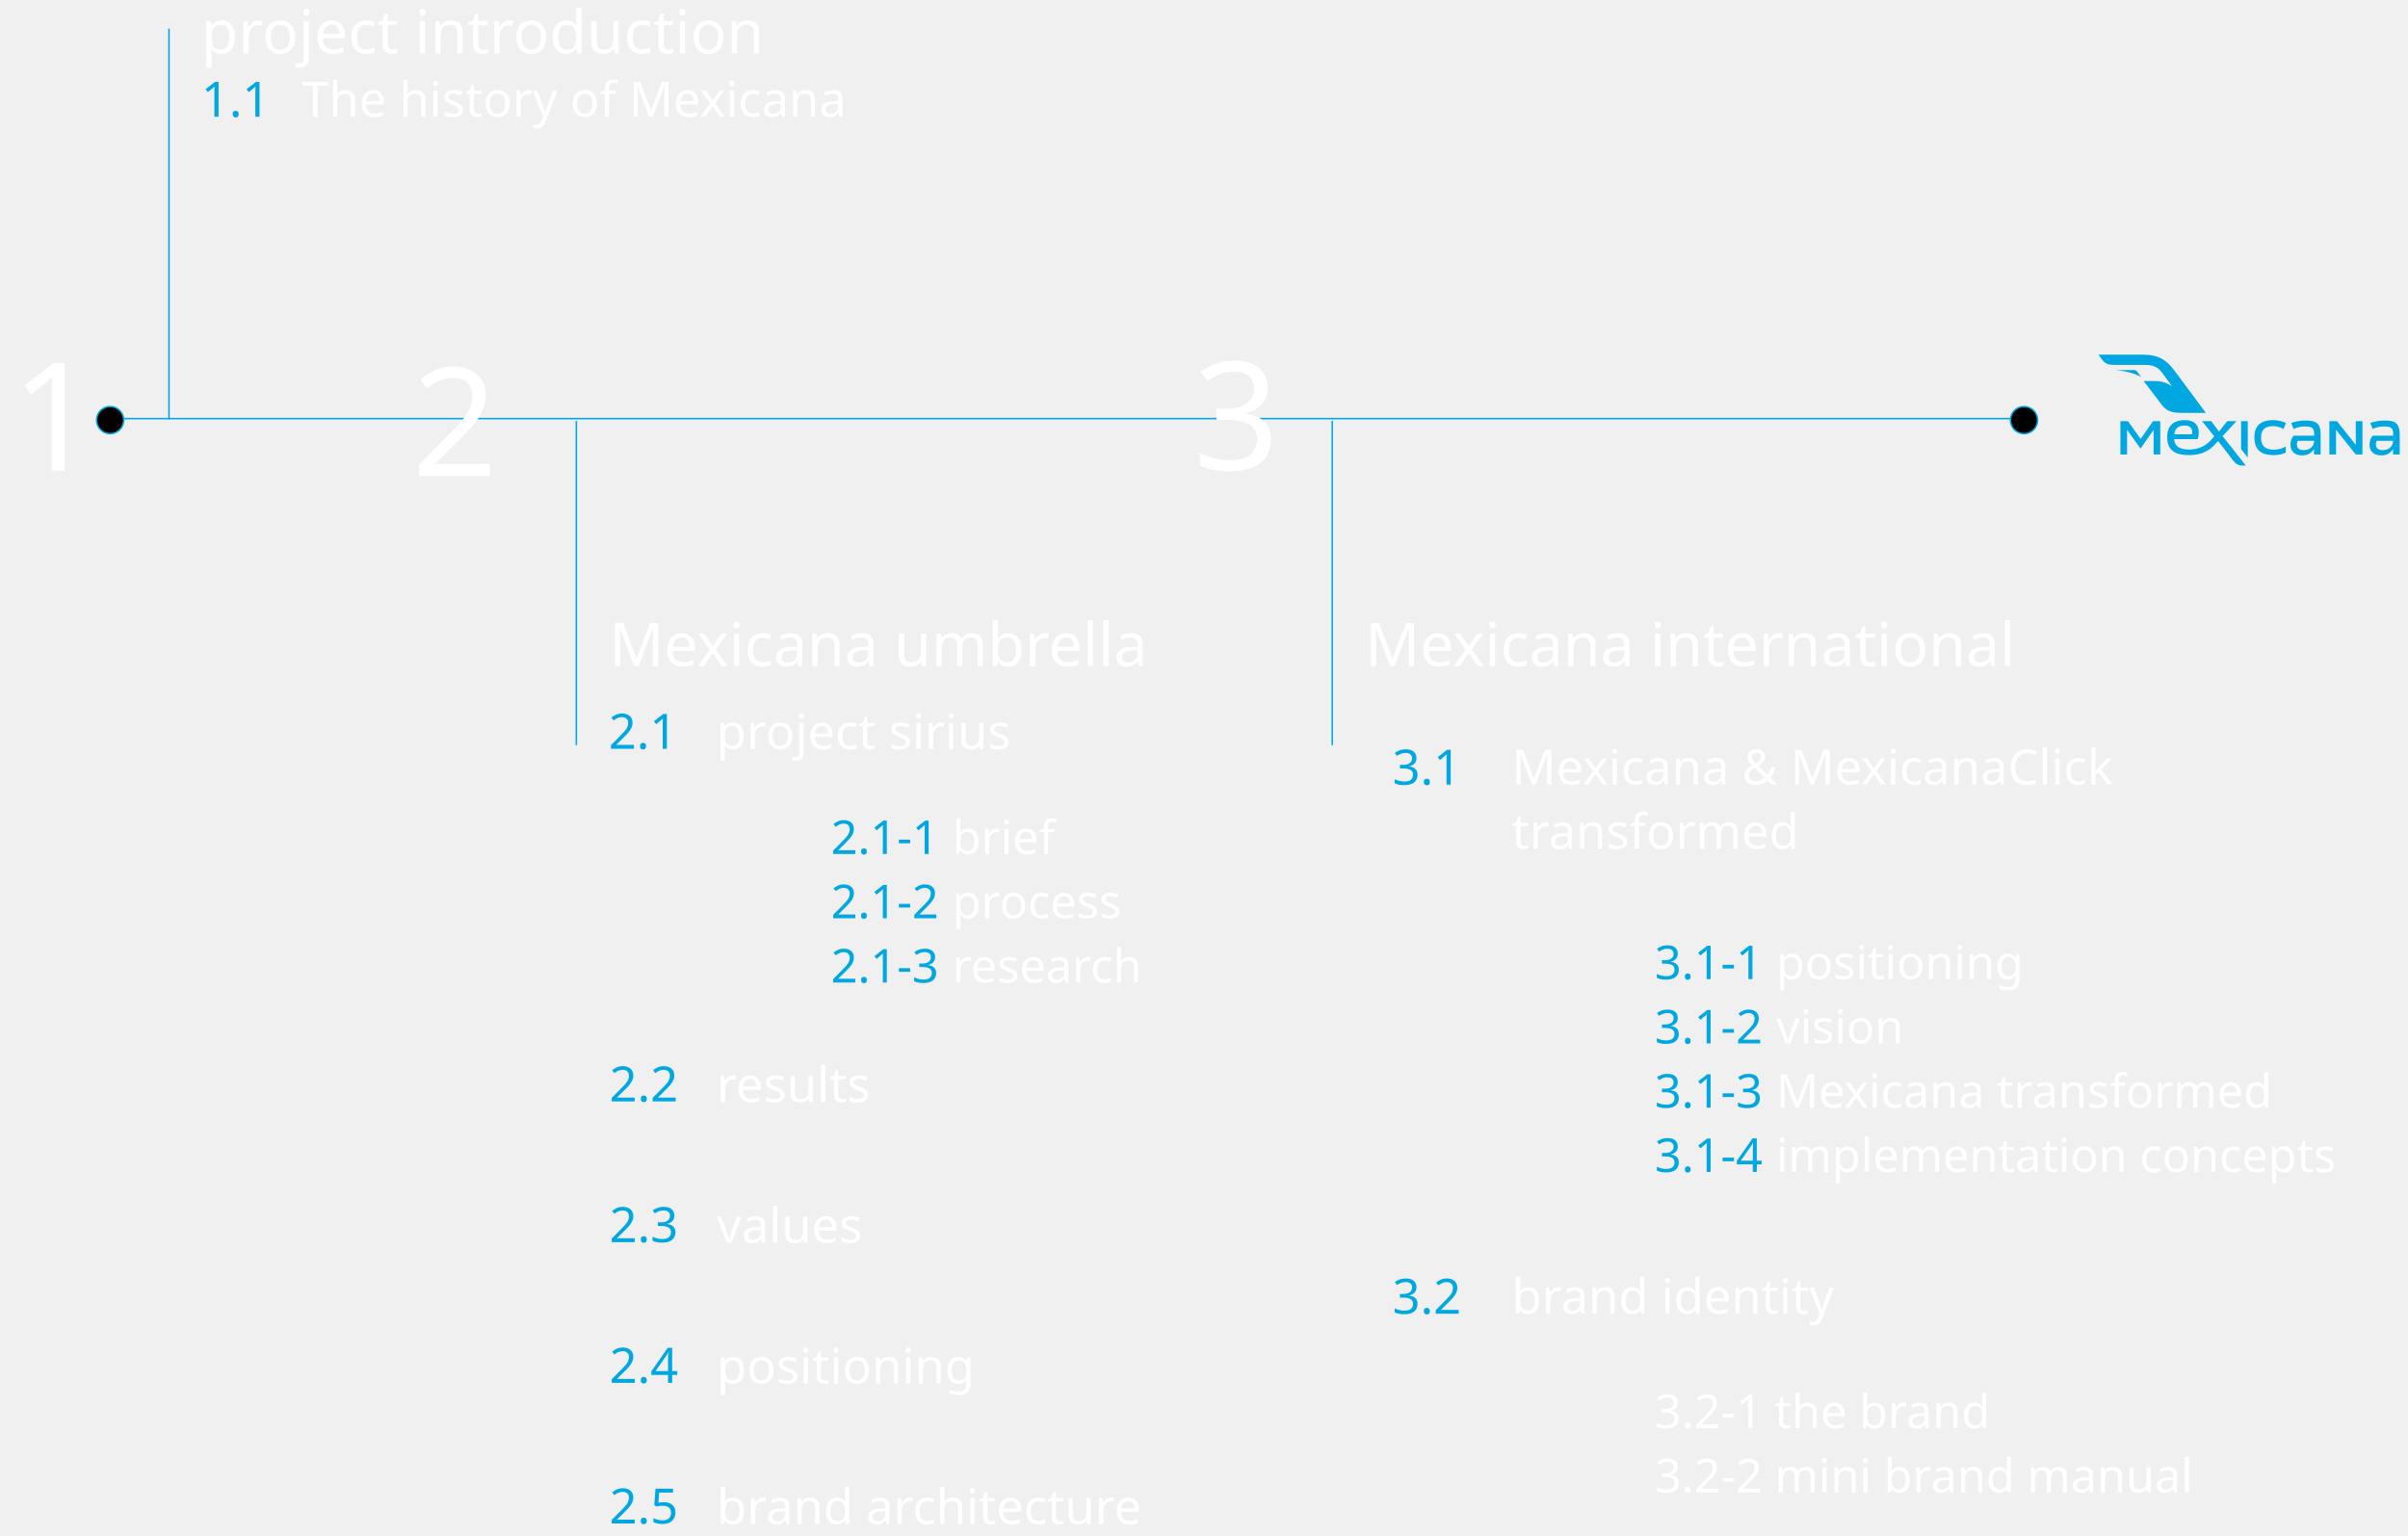
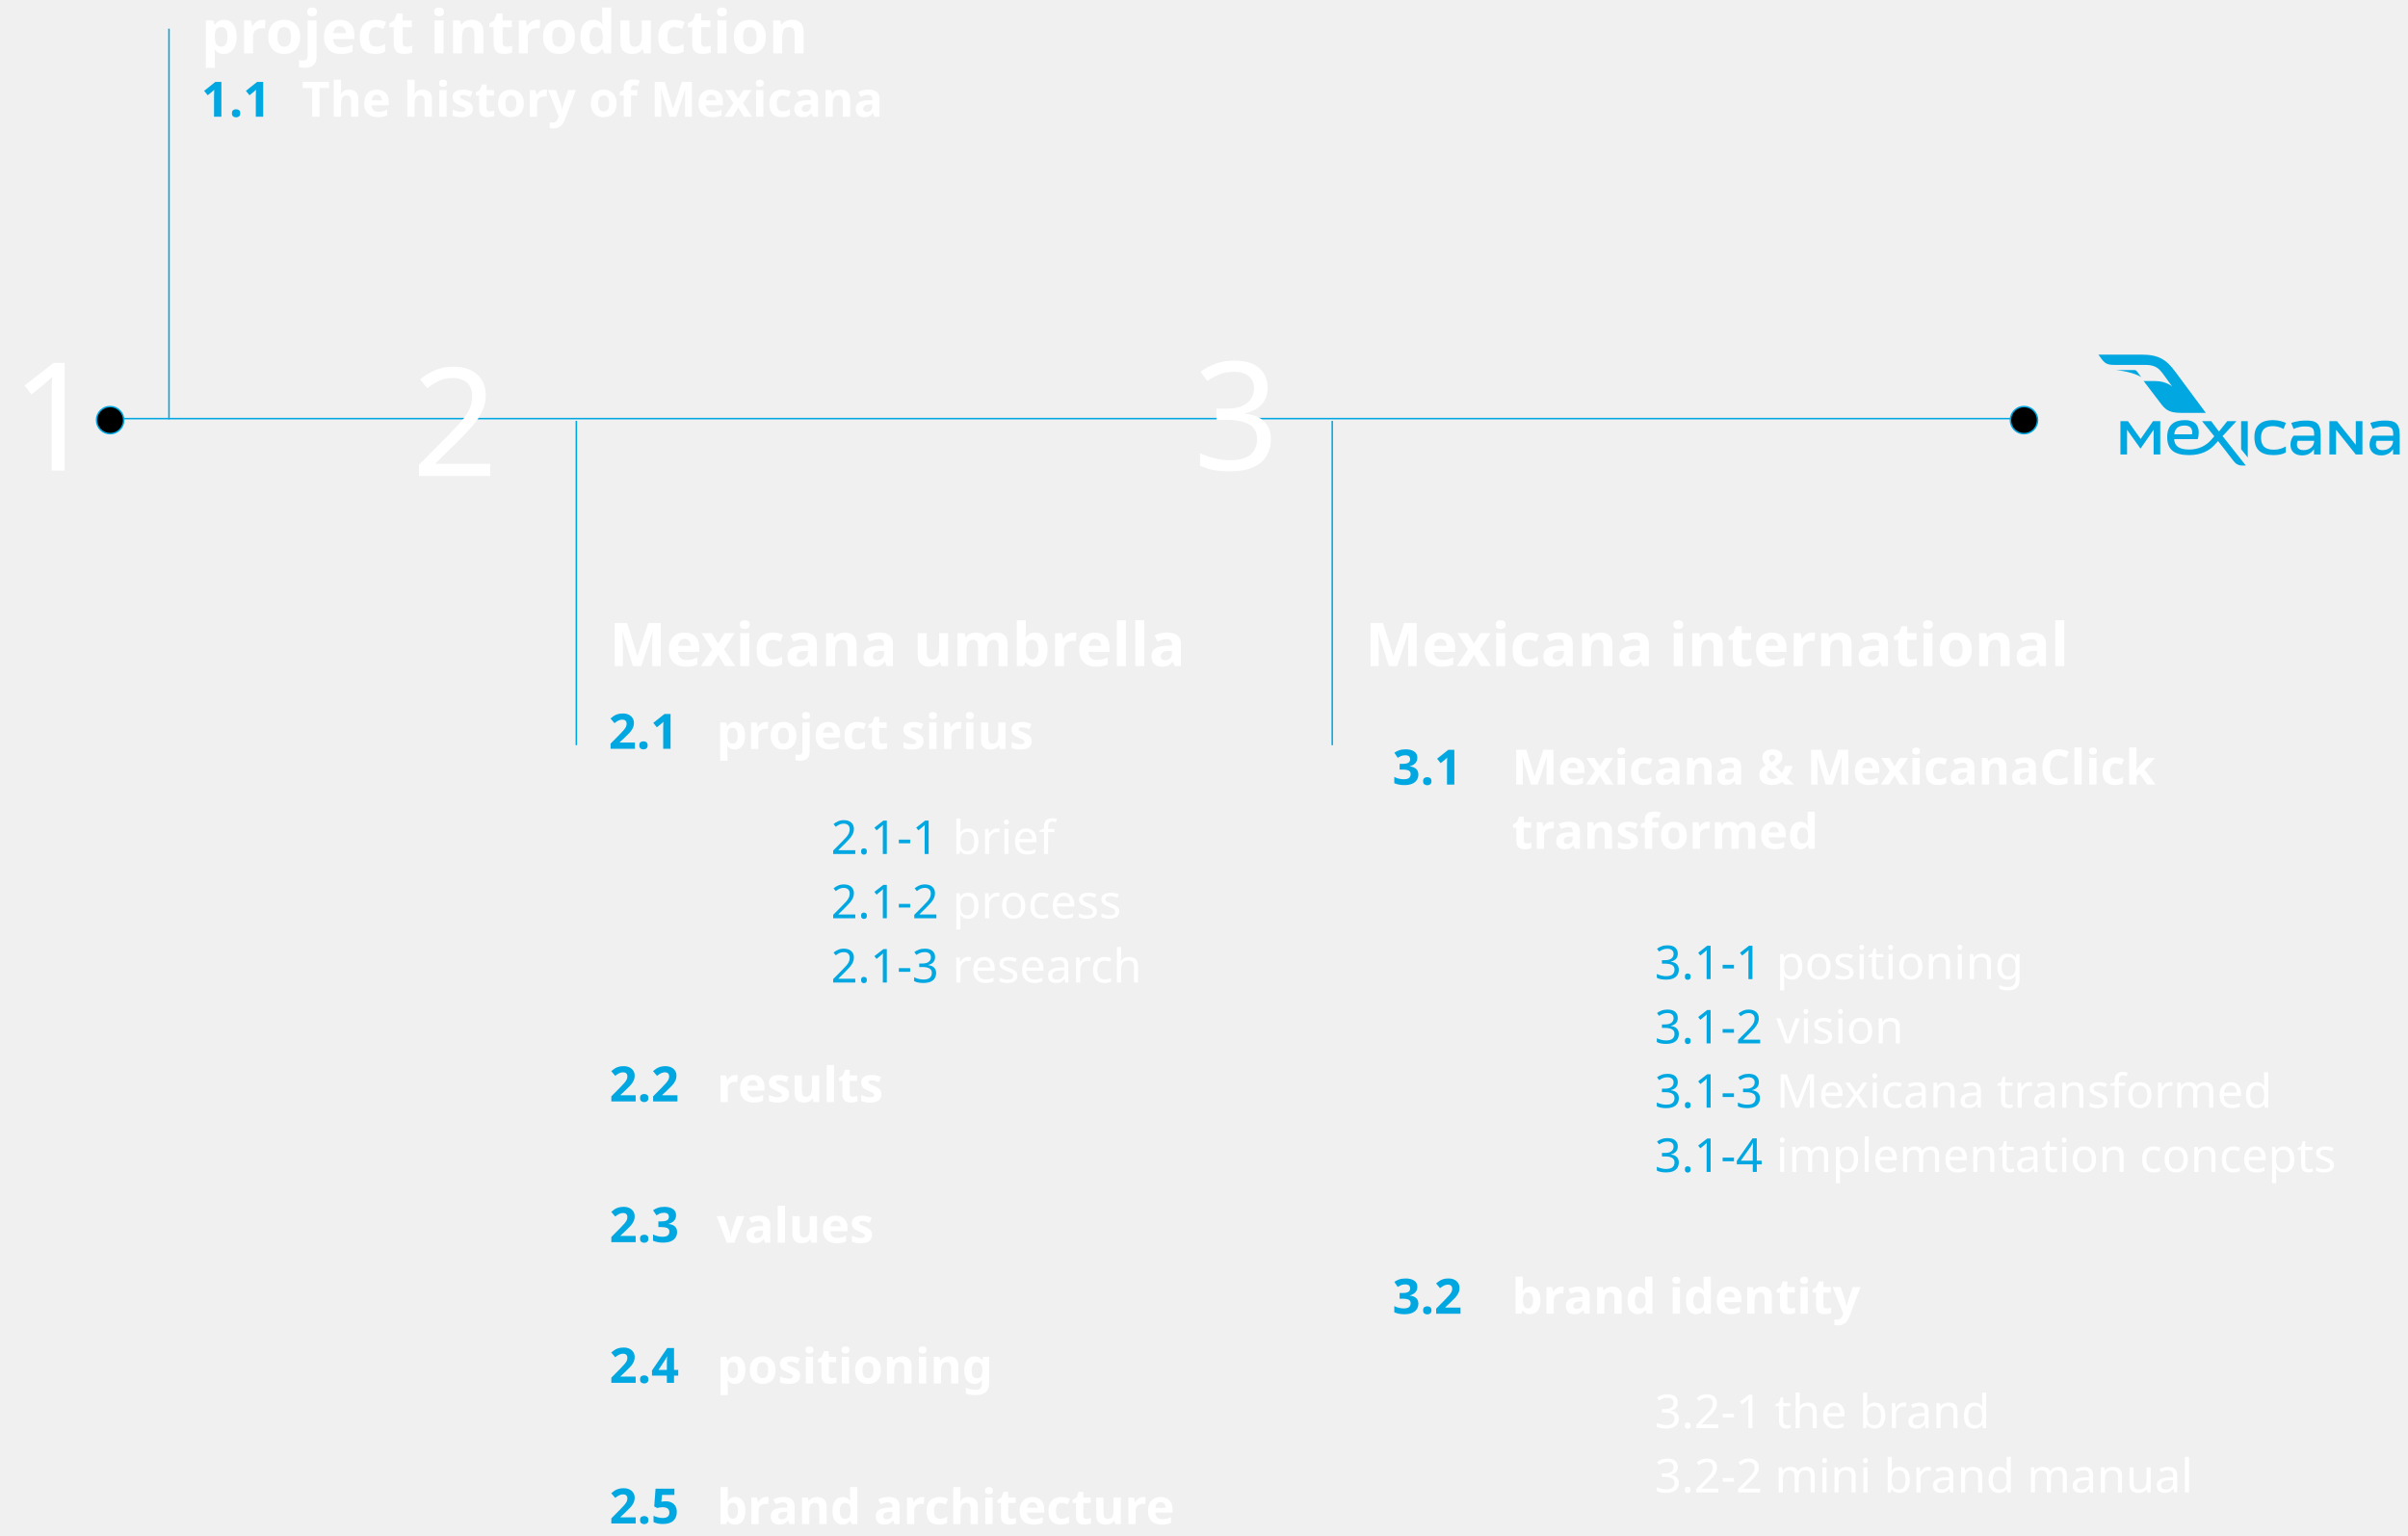
<svg xmlns="http://www.w3.org/2000/svg" version="1.1" id="Layer_1" x="0px" y="0px" viewBox="0 0 1596 1018" style="enable-background:new 0 0 1596 1018;" xml:space="preserve">
  <line style="fill:none;stroke:#00A7E1;stroke-miterlimit:10;" x1="1341.5" y1="277.5" x2="68" y2="277.5" />
  <g>
-     <path style="fill:#00A7E1;" d="M1402.4,245.3l12,0c1.1,0,1.5,0.3,2.1,1.1l2.7,3.6C1419.2,250,1414.4,246.6,1402.4,245.3" />
+     <path style="fill:#00A7E1;" d="M1402.4,245.3h12c1.1,0,1.5,0.3,2.1,1.1l2.7,3.6C1419.2,250,1414.4,246.6,1402.4,245.3" />
    <g>
      <path style="fill:#00A7E1;" d="M1462,273.7h-16.2c-6.8,0-9.9-1.3-13.2-5.6l-11.8-15.5h7.6c7.2,0,11.3,3.6,11.3,3.6l-6.2-8.5    c-3-4.1-5.7-5.8-11.8-5.8h-20.1c-4.3,0-6.2-0.6-8.6-3.8l-2.2-3h28.9c11,0,16.1,3.3,21.9,11.1L1462,273.7z" />
      <g>
        <polygon style="fill:#00A7E1;" points="1405.4,301.3 1405.4,279.2 1410.4,279.2 1418.8,291 1427,279.2 1431.8,279.2      1431.8,301.3 1427.4,301.3 1427.4,284.9 1418.7,297.4 1409.8,284.9 1409.8,301.3    " />
        <polygon style="fill:#00A7E1;" points="1485.4,279.2 1489.8,279.2 1489.8,303.3 1485.4,297.8    " />
        <path style="fill:#00A7E1;" d="M1459.5,279.2h6.1l5.1,6.9l5.5-6.9h6.1l-9.2,9.9l15.4,19.5h-2.6c-2.5,0-4.4-1.4-5.7-3.2     c-2.4-3.3-10.1-13-10.1-13l-2,2.2c-3.6,4.1-9.1,7.1-17.1,7.1c-9.7,0-14.6-3.4-14.6-12c0-8.4,5.1-11.2,11.8-11.2     c6.1,0,9.1,3.1,9.1,8.2c0,2.7-0.7,4.4-0.7,4.4H1441c0.3,4.6,3.3,6.9,10,6.9c6.4,0,11.4-2.7,14.7-6.6l1.9-2.2L1459.5,279.2z      M1448,282.1c-5,0-6.6,2.7-6.9,5.8h11.7c0,0,0.2-0.5,0.2-1.3C1452.9,283.2,1450.7,282.1,1448,282.1" />
        <path style="fill:#00A7E1;" d="M1515.1,280.4l-1.6,4c0,0-3-1.9-7-1.9c-4.6,0-7.9,1.8-7.9,7.6c0,5.6,2.8,8,8.4,8c5,0,8-2.2,8-2.2     v4c0,0-2.4,1.8-8.1,1.8c-8.6,0-12.7-3.7-12.7-12c0-8,5-11.2,12.2-11.2C1511.8,278.6,1515.1,280.4,1515.1,280.4" />
-         <path style="fill:#00A7E1;" d="M1538.1,288.2l0,13.1h-4.4l0-3.4h-0.2c0,0-2,4-7.6,4c-5.7,0-7.8-3.4-7.8-7.1c0-3.8,2.1-6,2.1-6     l13.6,0v-0.8c0-4.3-1.3-5.3-6.3-5.3c-4.3,0-7.3,1.7-7.3,1.7l-1.6-4c0,0,3.9-1.6,9.2-1.6C1534.9,278.6,1538.1,280.4,1538.1,288.2      M1526.8,298.4c4.3,0,7-2.6,7-6.2l-10.8,0c0,0-0.6,0.7-0.6,2.3C1522.3,296.6,1523.4,298.4,1526.8,298.4" />
+         <path style="fill:#00A7E1;" d="M1538.1,288.2v13.1h-4.4v-3.4h-0.2c0,0-2,4-7.6,4c-5.7,0-7.8-3.4-7.8-7.1c0-3.8,2.1-6,2.1-6h13.6     V288c0-4.3-1.3-5.3-6.3-5.3c-4.3,0-7.3,1.7-7.3,1.7l-1.6-4c0,0,3.9-1.6,9.2-1.6C1534.9,278.6,1538.1,280.4,1538.1,288.2      M1526.8,298.4c4.3,0,7-2.6,7-6.2H1523c0,0-0.6,0.7-0.6,2.3C1522.3,296.6,1523.4,298.4,1526.8,298.4" />
        <polygon style="fill:#00A7E1;" points="1543.9,301.3 1543.9,279.2 1548.9,279.2 1561.4,294.9 1561.4,279.2 1565.8,279.2      1565.8,301.3 1561.4,301.3 1548.3,284.9 1548.3,301.3    " />
-         <path style="fill:#00A7E1;" d="M1590.5,288.2l0,13.1h-4.4l0-3.4h-0.2c0,0-2,4-7.6,4c-5.7,0-7.8-3.4-7.8-7.1c0-3.8,2.1-6,2.1-6     l13.6,0v-0.8c0-4.3-1.3-5.3-6.3-5.3c-4.3,0-7.3,1.7-7.3,1.7l-1.6-4c0,0,3.9-1.6,9.2-1.6C1587.2,278.6,1590.5,280.4,1590.5,288.2      M1579.1,298.4c4.3,0,7-2.6,7-6.2l-10.8,0c0,0-0.6,0.7-0.6,2.3C1574.7,296.6,1575.8,298.4,1579.1,298.4" />
+         <path style="fill:#00A7E1;" d="M1590.5,288.2v13.1h-4.4v-3.4h-0.2c0,0-2,4-7.6,4c-5.7,0-7.8-3.4-7.8-7.1c0-3.8,2.1-6,2.1-6h13.6     V288c0-4.3-1.3-5.3-6.3-5.3c-4.3,0-7.3,1.7-7.3,1.7l-1.6-4c0,0,3.9-1.6,9.2-1.6C1587.2,278.6,1590.5,280.4,1590.5,288.2      M1579.1,298.4c4.3,0,7-2.6,7-6.2h-10.8c0,0-0.6,0.7-0.6,2.3C1574.7,296.6,1575.8,298.4,1579.1,298.4" />
      </g>
    </g>
  </g>
-   <text transform="matrix(1 0 0 1 133.3182 35.3696)" style="fill:#FFFFFF; font-family:'TitilliumWeb-Bold'; font-size:40px;">project introduction</text>
-   <text transform="matrix(1 0 0 1 200.0023 77.3696)" style="fill:#FFFFFF; font-family:'TitilliumWeb-SemiBold'; font-size:32.319px;">The history of Mexicana</text>
+   <text transform="matrix(1 0 0 1 133.3182 35.3696)" style="fill:#FFFFFF; font-family:'Titillium Web', sans-serif; font-weight: 600; font-size:40px;">project introduction</text>
+   <text transform="matrix(1 0 0 1 200.0023 77.3696)" style="fill:#FFFFFF; font-family:'Titillium Web', sans-serif; font-weight: 600; font-size:32.319px;">The history of Mexicana</text>
  <g>
-     <text transform="matrix(1 0 0 1 133.3885 77.3696)" style="fill:#00A7E1; font-family:'TitilliumWeb-SemiBold'; font-size:32.319px;">1.1</text>
+     <text transform="matrix(1 0 0 1 133.3885 77.3696)" style="fill:#00A7E1; font-family:'Titillium Web', sans-serif; font-weight: 600; font-size:32.319px;">1.1</text>
  </g>
  <g>
-     <text transform="matrix(1 0 0 1 403.3885 496.3696)" style="fill:#00A7E1; font-family:'TitilliumWeb-SemiBold'; font-size:32.319px;">2.1</text>
+     <text transform="matrix(1 0 0 1 403.3885 496.3696)" style="fill:#00A7E1; font-family:'Titillium Web', sans-serif; font-weight: 600; font-size:32.319px;">2.1</text>
  </g>
  <g>
-     <text transform="matrix(1 0 0 1 550.7406 566.126)">
-       <tspan x="0" y="0" style="fill:#00A7E1; font-family:'TitilliumWeb-Regular'; font-size:31px;">2.1-1</tspan>
-       <tspan x="72.4" y="0" style="fill:#FFFFFF; font-family:'TitilliumWeb-Regular'; font-size:31px;"> brief</tspan>
-       <tspan x="0" y="42.6" style="fill:#00A7E1; font-family:'TitilliumWeb-Regular'; font-size:31px;">2.1-2</tspan>
-       <tspan x="72.4" y="42.6" style="fill:#FFFFFF; font-family:'TitilliumWeb-Regular'; font-size:31px;"> process</tspan>
-       <tspan x="0" y="85.2" style="fill:#00A7E1; font-family:'TitilliumWeb-Regular'; font-size:31px;">2.1-3</tspan>
-       <tspan x="72.4" y="85.2" style="fill:#FFFFFF; font-family:'TitilliumWeb-Regular'; font-size:31px;"> research</tspan>
-     </text>
+     <text transform="matrix(1 0 0 1 550.7406 566.126)" style="fill:#00A7E1; font-family:'Titillium Web', sans serif; font-size:31px;">2.1-1</text>
+     <text transform="matrix(1 0 0 1 623.1406 566.126)" style="fill:#FFFFFF; font-family:'Titillium Web', sans serif; font-size:31px;"> brief</text>
+     <text transform="matrix(1 0 0 1 550.7406 608.726)" style="fill:#00A7E1; font-family:'Titillium Web', sans serif; font-size:31px;">2.1-2</text>
+     <text transform="matrix(1 0 0 1 623.1406 608.726)" style="fill:#FFFFFF; font-family:'Titillium Web', sans serif; font-size:31px;"> process</text>
+     <text transform="matrix(1 0 0 1 550.7406 651.326)" style="fill:#00A7E1; font-family:'Titillium Web', sans serif; font-size:31px;">2.1-3</text>
+     <text transform="matrix(1 0 0 1 623.1406 651.326)" style="fill:#FFFFFF; font-family:'Titillium Web', sans serif; font-size:31px;"> research</text>
  </g>
  <text transform="matrix(1 0 0 1 7.3501 311.9805)" style="fill:#FFFFFF; font-family:'EurostileLT-Demi'; font-size:100px;">1</text>
  <g>
    <text transform="matrix(1 0 0 1 272.85 315.4805)" style="fill:#FFFFFF; font-family:'EurostileLT-Demi'; font-size:100px;">2</text>
  </g>
  <g>
    <text transform="matrix(1 0 0 1 790.85 311.4805)" style="fill:#FFFFFF; font-family:'EurostileLT-Demi'; font-size:100px;">3</text>
  </g>
  <g>
-     <text transform="matrix(1 0 0 1 475.0385 730.5825)" style="fill:#FFFFFF; font-family:'TitilliumWeb-SemiBold'; font-size:32.319px;">results</text>
+     <text transform="matrix(1 0 0 1 475.0385 730.5825)" style="fill:#FFFFFF; font-family:'Titillium Web', sans-serif; font-weight: 600; font-size:32.319px;">results</text>
  </g>
  <g>
-     <text transform="matrix(1 0 0 1 403.8885 730.1709)" style="fill:#00A7E1; font-family:'TitilliumWeb-SemiBold'; font-size:32.319px;">2.2</text>
+     <text transform="matrix(1 0 0 1 403.8885 730.1709)" style="fill:#00A7E1; font-family:'Titillium Web', sans-serif; font-weight: 600; font-size:32.319px;">2.2</text>
  </g>
  <g>
-     <text transform="matrix(1 0 0 1 475.0385 823.8467)" style="fill:#FFFFFF; font-family:'TitilliumWeb-SemiBold'; font-size:32.319px;">values</text>
+     <text transform="matrix(1 0 0 1 475.0385 823.8467)" style="fill:#FFFFFF; font-family:'Titillium Web', sans-serif; font-weight: 600; font-size:32.319px;">values</text>
  </g>
  <g>
-     <text transform="matrix(1 0 0 1 403.8885 823.4355)" style="fill:#00A7E1; font-family:'TitilliumWeb-SemiBold'; font-size:32.319px;">2.3</text>
+     <text transform="matrix(1 0 0 1 403.8885 823.4355)" style="fill:#00A7E1; font-family:'Titillium Web', sans-serif; font-weight: 600; font-size:32.319px;">2.3</text>
  </g>
  <g>
-     <text transform="matrix(1 0 0 1 475.0385 917.1108)" style="fill:#FFFFFF; font-family:'TitilliumWeb-SemiBold'; font-size:32.319px;">positioning</text>
+     <text transform="matrix(1 0 0 1 475.0385 917.1108)" style="fill:#FFFFFF; font-family:'Titillium Web', sans-serif; font-weight: 600; font-size:32.319px;">positioning</text>
  </g>
  <g>
-     <text transform="matrix(1 0 0 1 403.8885 916.6997)" style="fill:#00A7E1; font-family:'TitilliumWeb-SemiBold'; font-size:32.319px;">2.4</text>
+     <text transform="matrix(1 0 0 1 403.8885 916.6997)" style="fill:#00A7E1; font-family:'Titillium Web', sans-serif; font-weight: 600; font-size:32.319px;">2.4</text>
  </g>
  <g>
-     <text transform="matrix(1 0 0 1 475.0385 1010.375)" style="fill:#FFFFFF; font-family:'TitilliumWeb-SemiBold'; font-size:32.319px;">brand architecture</text>
+     <text transform="matrix(1 0 0 1 475.0385 1010.375)" style="fill:#FFFFFF; font-family:'Titillium Web', sans-serif; font-weight: 600; font-size:32.319px;">brand architecture</text>
  </g>
  <g>
-     <text transform="matrix(1 0 0 1 403.8885 1009.964)" style="fill:#00A7E1; font-family:'TitilliumWeb-SemiBold'; font-size:32.319px;">2.5</text>
+     <text transform="matrix(1 0 0 1 403.8885 1009.964)" style="fill:#00A7E1; font-family:'Titillium Web', sans-serif; font-weight: 600; font-size:32.319px;">2.5</text>
  </g>
  <g>
-     <text transform="matrix(1 0 0 1 922.8881 520.1313)" style="fill:#00A7E1; font-family:'TitilliumWeb-SemiBold'; font-size:32.319px;">3.1</text>
+     <text transform="matrix(1 0 0 1 922.8881 520.1313)" style="fill:#00A7E1; font-family:'Titillium Web', sans-serif; font-weight: 600; font-size:32.319px;">3.1</text>
  </g>
  <g>
-     <text transform="matrix(1 0 0 1 1002.038 520.1035)">
-       <tspan x="0" y="0" style="fill:#FFFFFF; font-family:'TitilliumWeb-SemiBold'; font-size:32.319px;">Mexicana &amp; MexicanaClick</tspan>
-       <tspan x="0" y="42.6" style="fill:#FFFFFF; font-family:'TitilliumWeb-SemiBold'; font-size:32.319px;">transformed</tspan>
-     </text>
+     <text transform="matrix(1 0 0 1 1002.038 520.1035)" style="fill:#FFFFFF; font-family:'Titillium Web', sans-serif; font-weight: 600; font-size:32.319px;">Mexicana &amp; MexicanaClick</text>
+     <text transform="matrix(1 0 0 1 1002.038 562.7035)" style="fill:#FFFFFF; font-family:'Titillium Web', sans-serif; font-weight: 600; font-size:32.319px;">transformed</text>
  </g>
  <g>
-     <text transform="matrix(1 0 0 1 1096.741 649.1035)">
-       <tspan x="0" y="0" style="fill:#00A7E1; font-family:'TitilliumWeb-Regular'; font-size:31px;">3.1-1</tspan>
-       <tspan x="72.4" y="0" style="fill:#FFFFFF; font-family:'TitilliumWeb-Regular'; font-size:31px;"> positioning</tspan>
-       <tspan x="0" y="42.6" style="fill:#00A7E1; font-family:'TitilliumWeb-Regular'; font-size:31px;">3.1-2</tspan>
-       <tspan x="72.4" y="42.6" style="fill:#FFFFFF; font-family:'TitilliumWeb-Regular'; font-size:31px;"> vision</tspan>
-       <tspan x="0" y="85.2" style="fill:#00A7E1; font-family:'TitilliumWeb-Regular'; font-size:31px;">3.1-3</tspan>
-       <tspan x="72.4" y="85.2" style="fill:#FFFFFF; font-family:'TitilliumWeb-Regular'; font-size:31px;"> Mexicana transformed</tspan>
-       <tspan x="0" y="127.8" style="fill:#00A7E1; font-family:'TitilliumWeb-Regular'; font-size:31px;">3.1-4</tspan>
-       <tspan x="72.4" y="127.8" style="fill:#FFFFFF; font-family:'TitilliumWeb-Regular'; font-size:31px;"> implementation concepts</tspan>
-     </text>
+     <text transform="matrix(1 0 0 1 1096.741 649.1035)" style="fill:#00A7E1; font-family:'Titillium Web', sans serif; font-size:31px;">3.1-1</text>
+     <text transform="matrix(1 0 0 1 1169.141 649.1035)" style="fill:#FFFFFF; font-family:'Titillium Web', sans serif; font-size:31px;"> positioning</text>
+     <text transform="matrix(1 0 0 1 1096.741 691.7035)" style="fill:#00A7E1; font-family:'Titillium Web', sans serif; font-size:31px;">3.1-2</text>
+     <text transform="matrix(1 0 0 1 1169.141 691.7035)" style="fill:#FFFFFF; font-family:'Titillium Web', sans serif; font-size:31px;"> vision</text>
+     <text transform="matrix(1 0 0 1 1096.741 734.3035)" style="fill:#00A7E1; font-family:'Titillium Web', sans serif; font-size:31px;">3.1-3</text>
+     <text transform="matrix(1 0 0 1 1169.141 734.3035)" style="fill:#FFFFFF; font-family:'Titillium Web', sans serif; font-size:31px;"> Mexicana transformed</text>
+     <text transform="matrix(1 0 0 1 1096.741 776.9035)" style="fill:#00A7E1; font-family:'Titillium Web', sans serif; font-size:31px;">3.1-4</text>
+     <text transform="matrix(1 0 0 1 1169.141 776.9035)" style="fill:#FFFFFF; font-family:'Titillium Web', sans serif; font-size:31px;"> implementation concepts</text>
  </g>
  <g>
-     <text transform="matrix(1 0 0 1 922.8881 870.9111)" style="fill:#00A7E1; font-family:'TitilliumWeb-SemiBold'; font-size:32.319px;">3.2</text>
+     <text transform="matrix(1 0 0 1 922.8881 870.9111)" style="fill:#00A7E1; font-family:'Titillium Web', sans-serif; font-weight: 600; font-size:32.319px;">3.2</text>
  </g>
  <g>
-     <text transform="matrix(1 0 0 1 1002.038 870.8833)" style="fill:#FFFFFF; font-family:'TitilliumWeb-SemiBold'; font-size:32.319px;">brand identity</text>
+     <text transform="matrix(1 0 0 1 1002.038 870.8833)" style="fill:#FFFFFF; font-family:'Titillium Web', sans-serif; font-weight: 600; font-size:32.319px;">brand identity</text>
  </g>
  <g>
-     <text transform="matrix(1 0 0 1 1096.741 946.7305)">
-       <tspan x="0" y="0" style="fill:#FFFFFF; font-family:'TitilliumWeb-Regular'; font-size:31px;">3.2-1 the brand</tspan>
-       <tspan x="0" y="42.6" style="fill:#FFFFFF; font-family:'TitilliumWeb-Regular'; font-size:31px;">3.2-2 mini brand manual</tspan>
-     </text>
+     <text transform="matrix(1 0 0 1 1096.741 946.7305)" style="fill:#FFFFFF; font-family:'Titillium Web', sans serif; font-size:31px;">3.2-1 the brand</text>
+     <text transform="matrix(1 0 0 1 1096.741 989.3305)" style="fill:#FFFFFF; font-family:'Titillium Web', sans serif; font-size:31px;">3.2-2 mini brand manual</text>
  </g>
  <path style="fill:none;stroke:#FFFFFF;stroke-width:0.5;stroke-miterlimit:10;" d="M-38.5,299" />
  <line style="fill:none;stroke:#00A7E1;stroke-miterlimit:10;" x1="112" y1="19" x2="112" y2="278" />
  <line style="fill:none;stroke:#00A7E1;stroke-miterlimit:10;" x1="382" y1="279" x2="382" y2="494" />
  <g>
-     <text transform="matrix(1 0 0 1 403.8182 441.5615)" style="fill:#FFFFFF; font-family:'TitilliumWeb-Bold'; font-size:40px;">Mexicana umbrella</text>
+     <text transform="matrix(1 0 0 1 403.8182 441.5615)" style="fill:#FFFFFF; font-family:'Titillium Web', sans-serif; font-weight: 600; font-size:40px;">Mexicana umbrella</text>
  </g>
  <g>
-     <text transform="matrix(1 0 0 1 474.8182 496.5615)" style="fill:#FFFFFF; font-family:'TitilliumWeb-SemiBold'; font-size:32.319px;">project sirius</text>
+     <text transform="matrix(1 0 0 1 474.8182 496.5615)" style="fill:#FFFFFF; font-family:'Titillium Web', sans-serif; font-weight: 600; font-size:32.319px;">project sirius</text>
  </g>
  <line style="fill:none;stroke:#00A7E1;stroke-miterlimit:10;" x1="883" y1="279" x2="883" y2="494" />
  <g>
-     <text transform="matrix(1 0 0 1 904.8182 441.5615)" style="fill:#FFFFFF; font-family:'TitilliumWeb-Bold'; font-size:40px;">Mexicana international</text>
+     <text transform="matrix(1 0 0 1 904.8182 441.5615)" style="fill:#FFFFFF; font-family:'Titillium Web', sans-serif; font-weight: 600; font-size:40px;">Mexicana international</text>
  </g>
  <circle style="stroke:#00A7E1;stroke-miterlimit:10;" cx="73" cy="278.5" r="9" />
  <circle style="stroke:#00A7E1;stroke-miterlimit:10;" cx="1341.5" cy="278.5" r="9" />
</svg>
